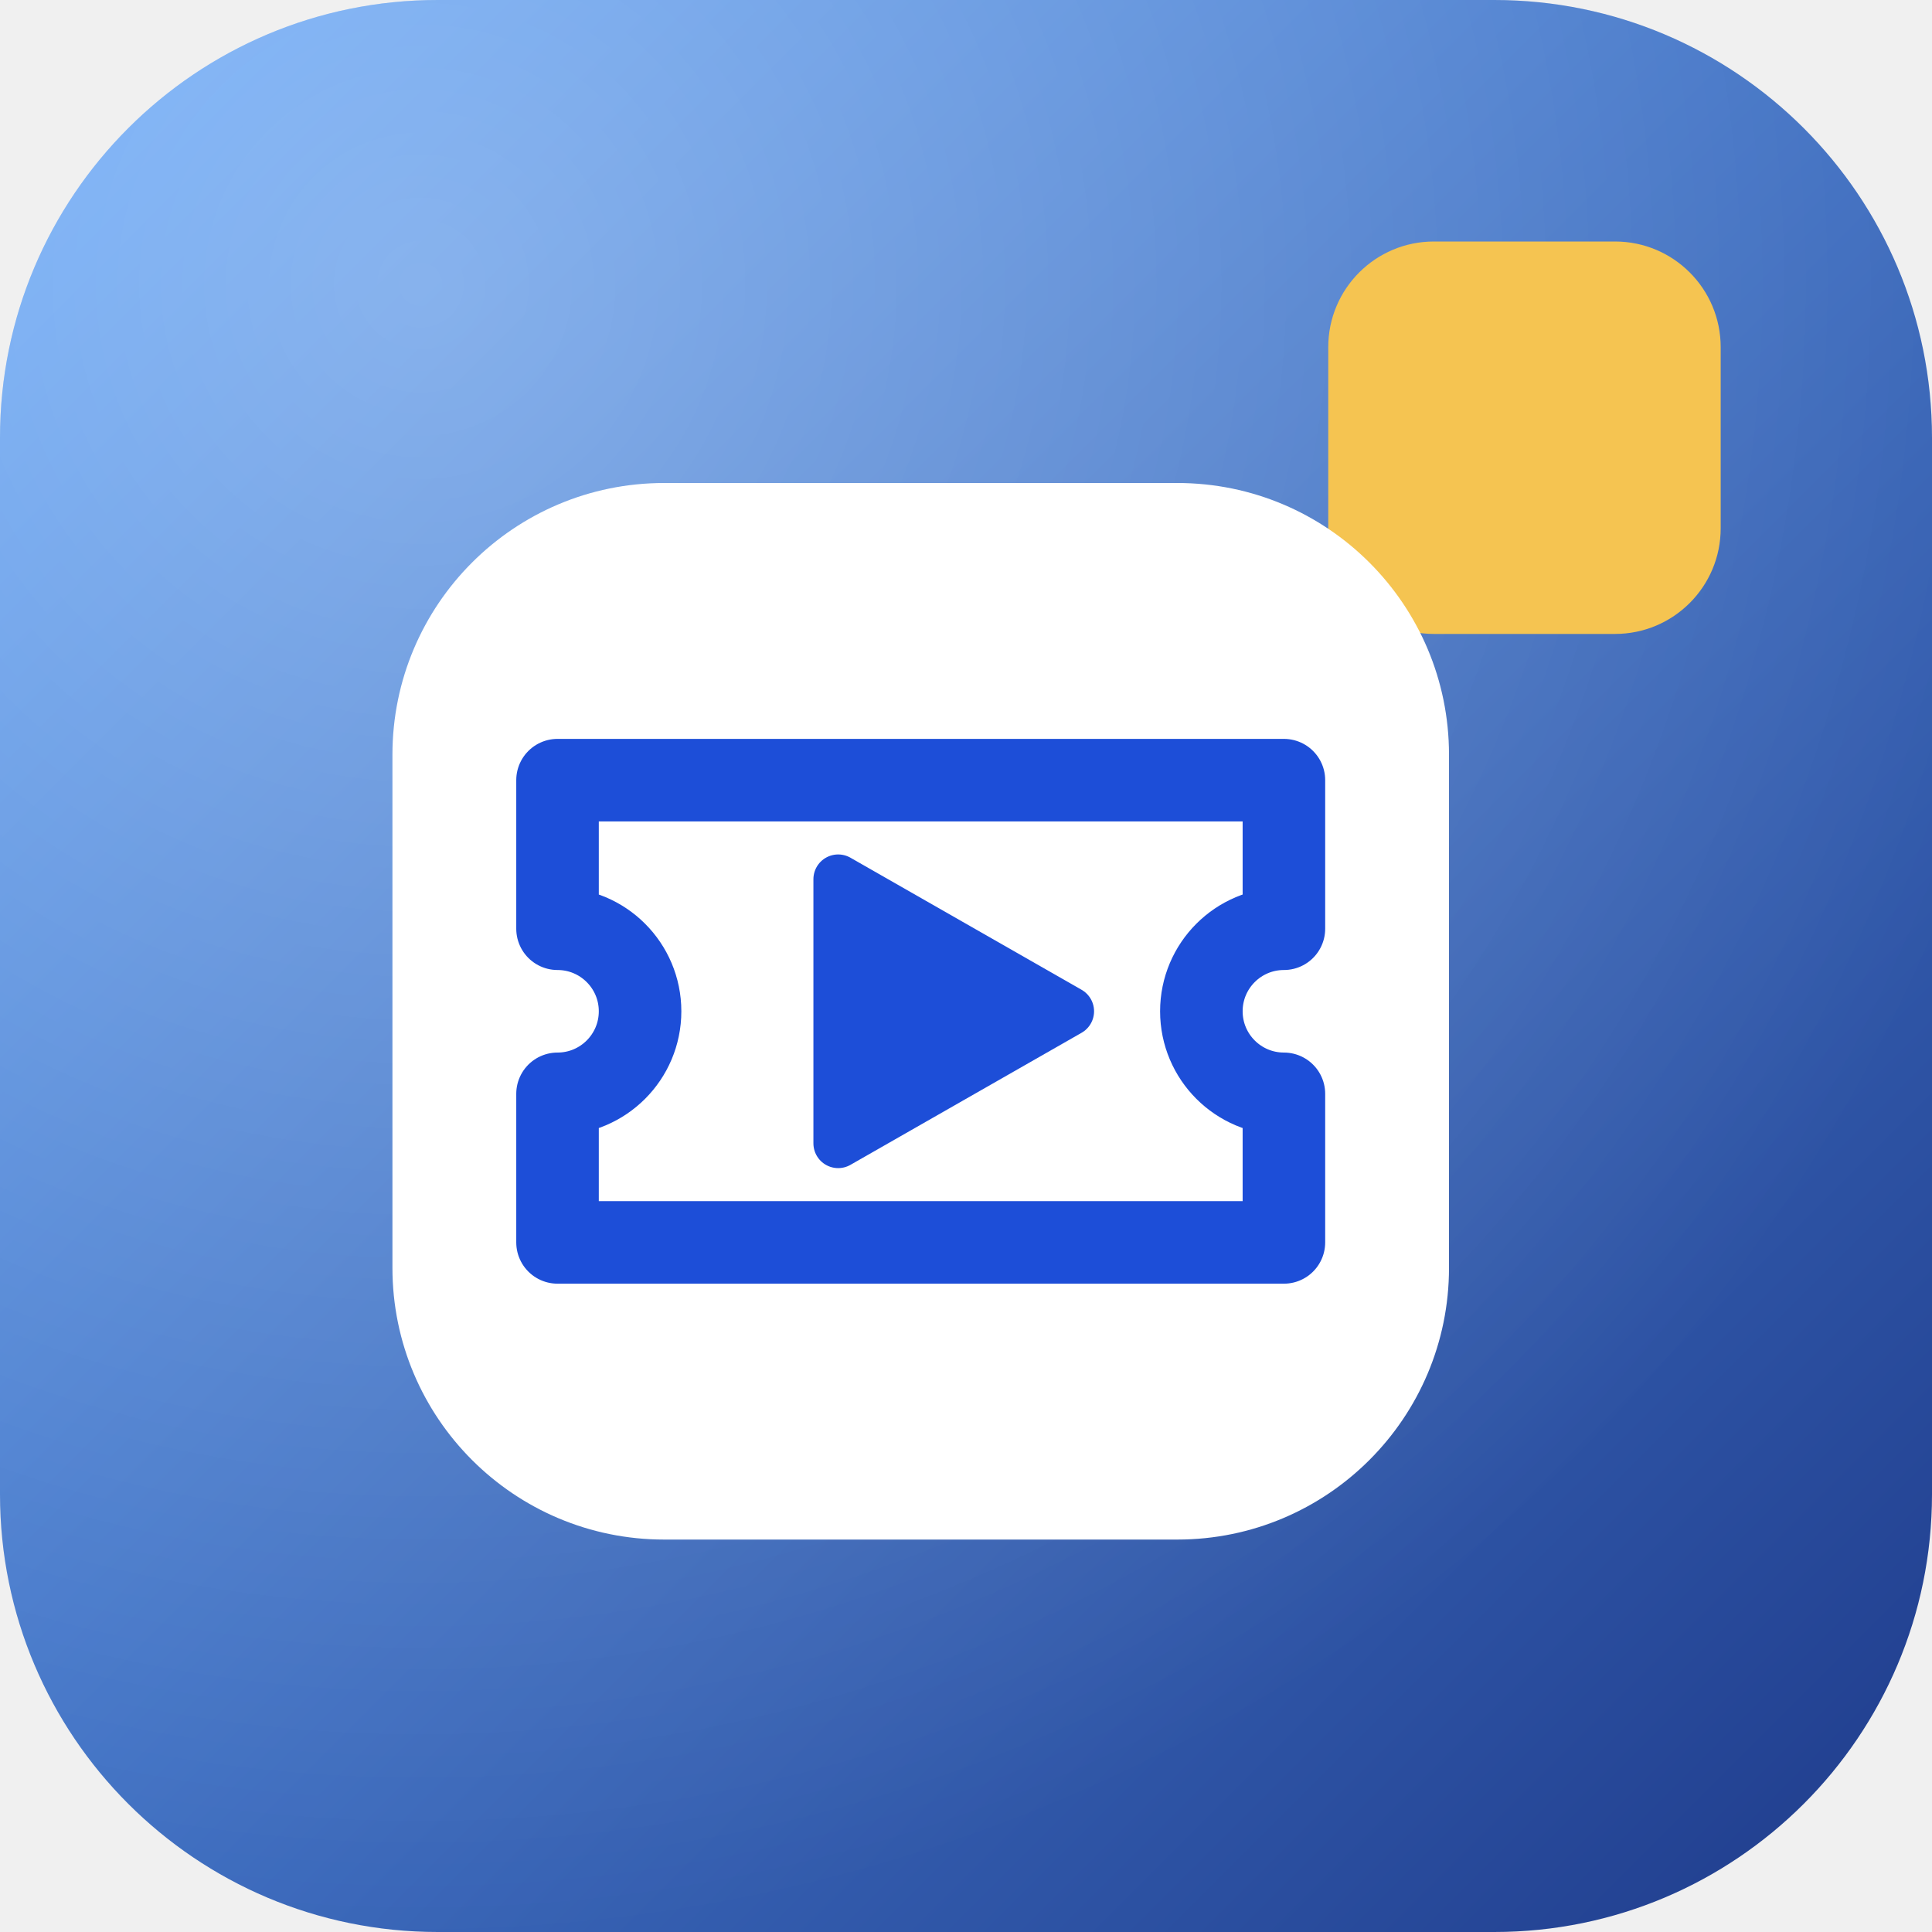
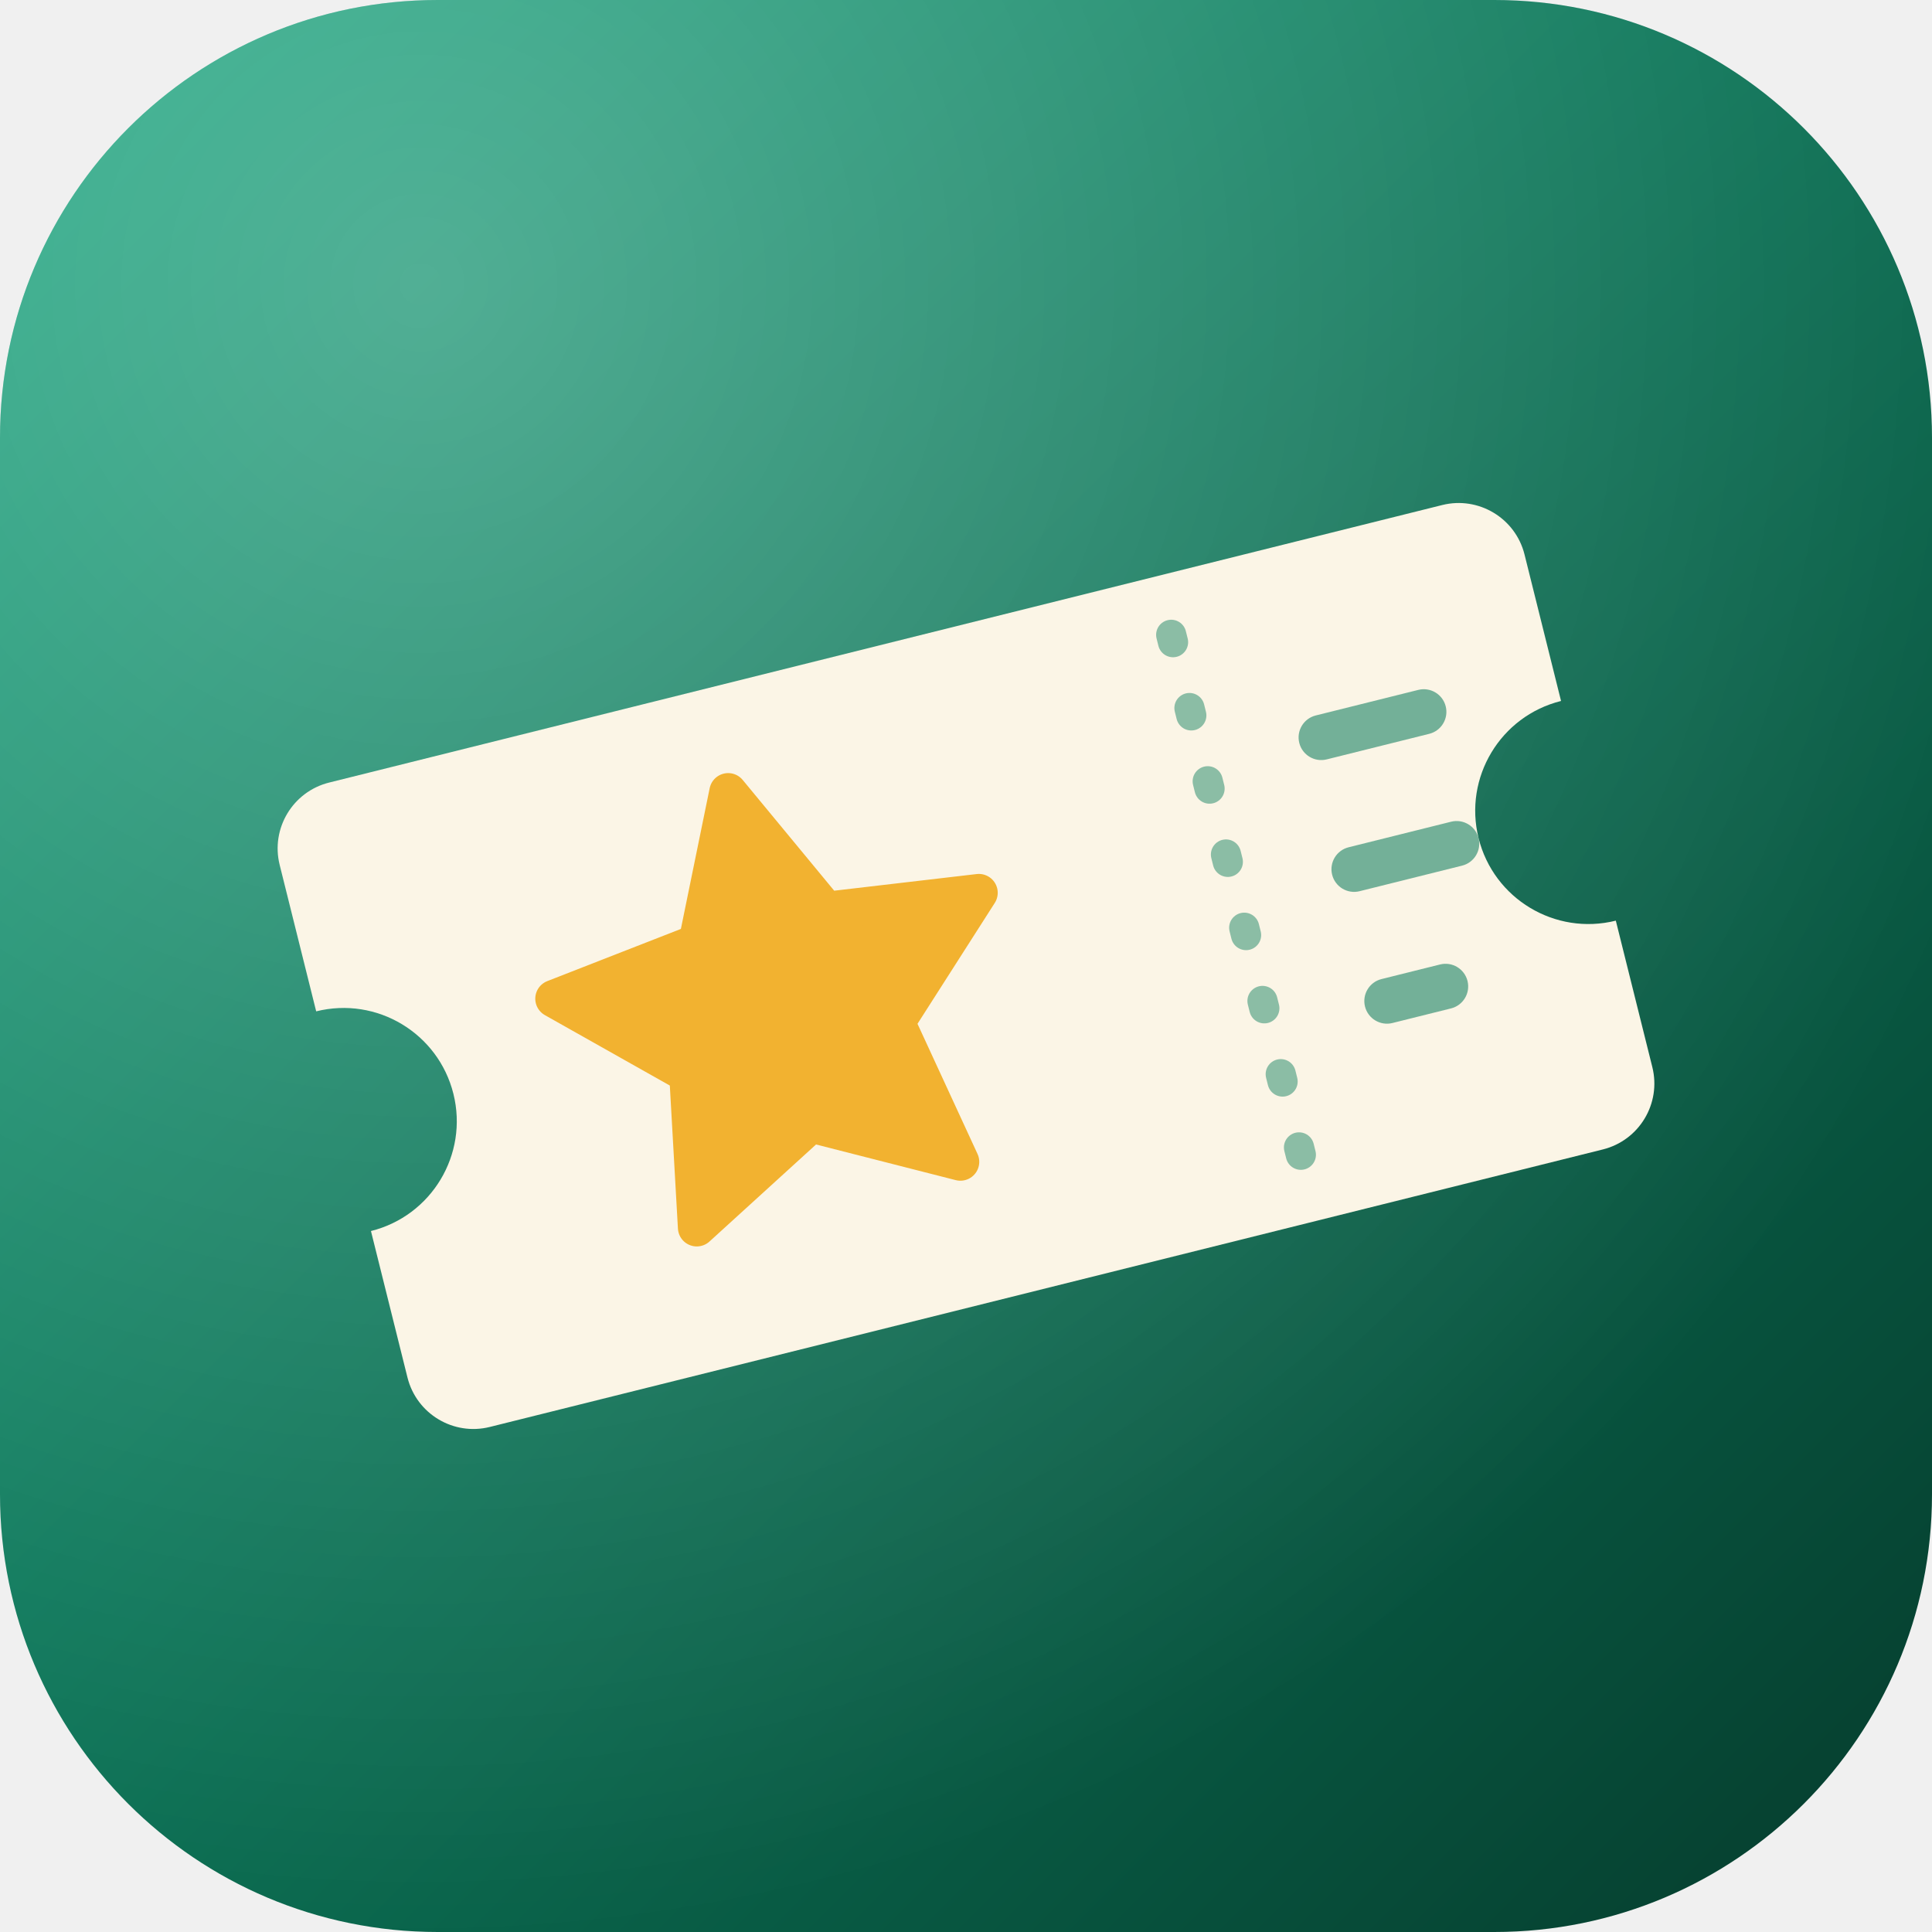
<svg xmlns="http://www.w3.org/2000/svg" viewBox="0 0 512 512" width="512" height="512">
  <defs>
-     <linearGradient id="odds-bg" x1="0" y1="0" x2="1" y2="1">
-       <stop offset="0" stop-color="#60a5fa" />
-       <stop offset="1" stop-color="#1e3a8a" />
+     <linearGradient id="ls-bg" x1="0" y1="0" x2="1" y2="1">
+       <stop offset="0" stop-color="#10a37a" />
+       <stop offset="1" stop-color="#053b2c" />
    </linearGradient>
-     <radialGradient id="odds-hl" cx="0.22" cy="0.15" r="0.85">
-       <stop offset="0" stop-color="#fff" stop-opacity="0.3" />
+     <radialGradient id="ls-hl" cx="0.22" cy="0.15" r="0.85">
+       <stop offset="0" stop-color="#fff" stop-opacity="0.28" />
      <stop offset="1" stop-color="#fff" stop-opacity="0" />
    </radialGradient>
  </defs>
-   <rect width="512" height="512" rx="116" fill="url(#odds-bg)" />
-   <rect width="512" height="512" rx="116" fill="url(#odds-hl)" />
-   <g transform="translate(0 0) scale(1)">
-     <rect x="352" y="64" width="104" height="104" rx="28" fill="#f5c451" />
-     <rect x="104" y="128" width="280" height="280" rx="72" fill="#fff" />
-     <g transform="translate(104 128) scale(2.1875)">
-       <path d="M20 36 H108 V54 A10 10 0 0 0 108 74 V92 H20 V74 A10 10 0 0 0 20 54 Z" fill="none" stroke="#1d4ed8" stroke-width="10" stroke-linejoin="round" />
-       <path d="M54 48 L82 64 L54 80 Z" fill="#1d4ed8" stroke="#1d4ed8" stroke-width="6" stroke-linejoin="round" />
-     </g>
+   <rect width="512" height="512" rx="116" fill="url(#ls-bg)" />
+   <rect width="512" height="512" rx="116" fill="url(#ls-hl)" />
+   <g transform="rotate(-14 256 256)">
+     <path d="M104 168 H408 A18 18 0 0 1 426 186 V226 A30 30 0 0 0 426 286 V326 A18 18 0 0 1 408 344 H104 A18 18 0 0 1 86 326 V286 A30 30 0 0 0 86 226 V186 A18 18 0 0 1 104 168 Z" fill="#fbf5e6" />
+     <path d="M330 184 V328" stroke="#047857" stroke-opacity="0.45" stroke-width="8" stroke-linecap="round" stroke-dasharray="2 18" />
+     <path d="M206 196 L223.6 232.8 L264 238 L234.4 266 L242 306 L206 286.6 L170 306 L177.6 266 L148 238 L188.4 232.8 Z" fill="#f2b230" stroke="#f2b230" stroke-width="10" stroke-linejoin="round" />
+     <rect x="356" y="214" width="40" height="12" rx="6" fill="#047857" fill-opacity="0.55" />
+     <rect x="356" y="250" width="40" height="12" rx="6" fill="#047857" fill-opacity="0.55" />
+     <rect x="356" y="286" width="28" height="12" rx="6" fill="#047857" fill-opacity="0.55" />
  </g>
</svg>
